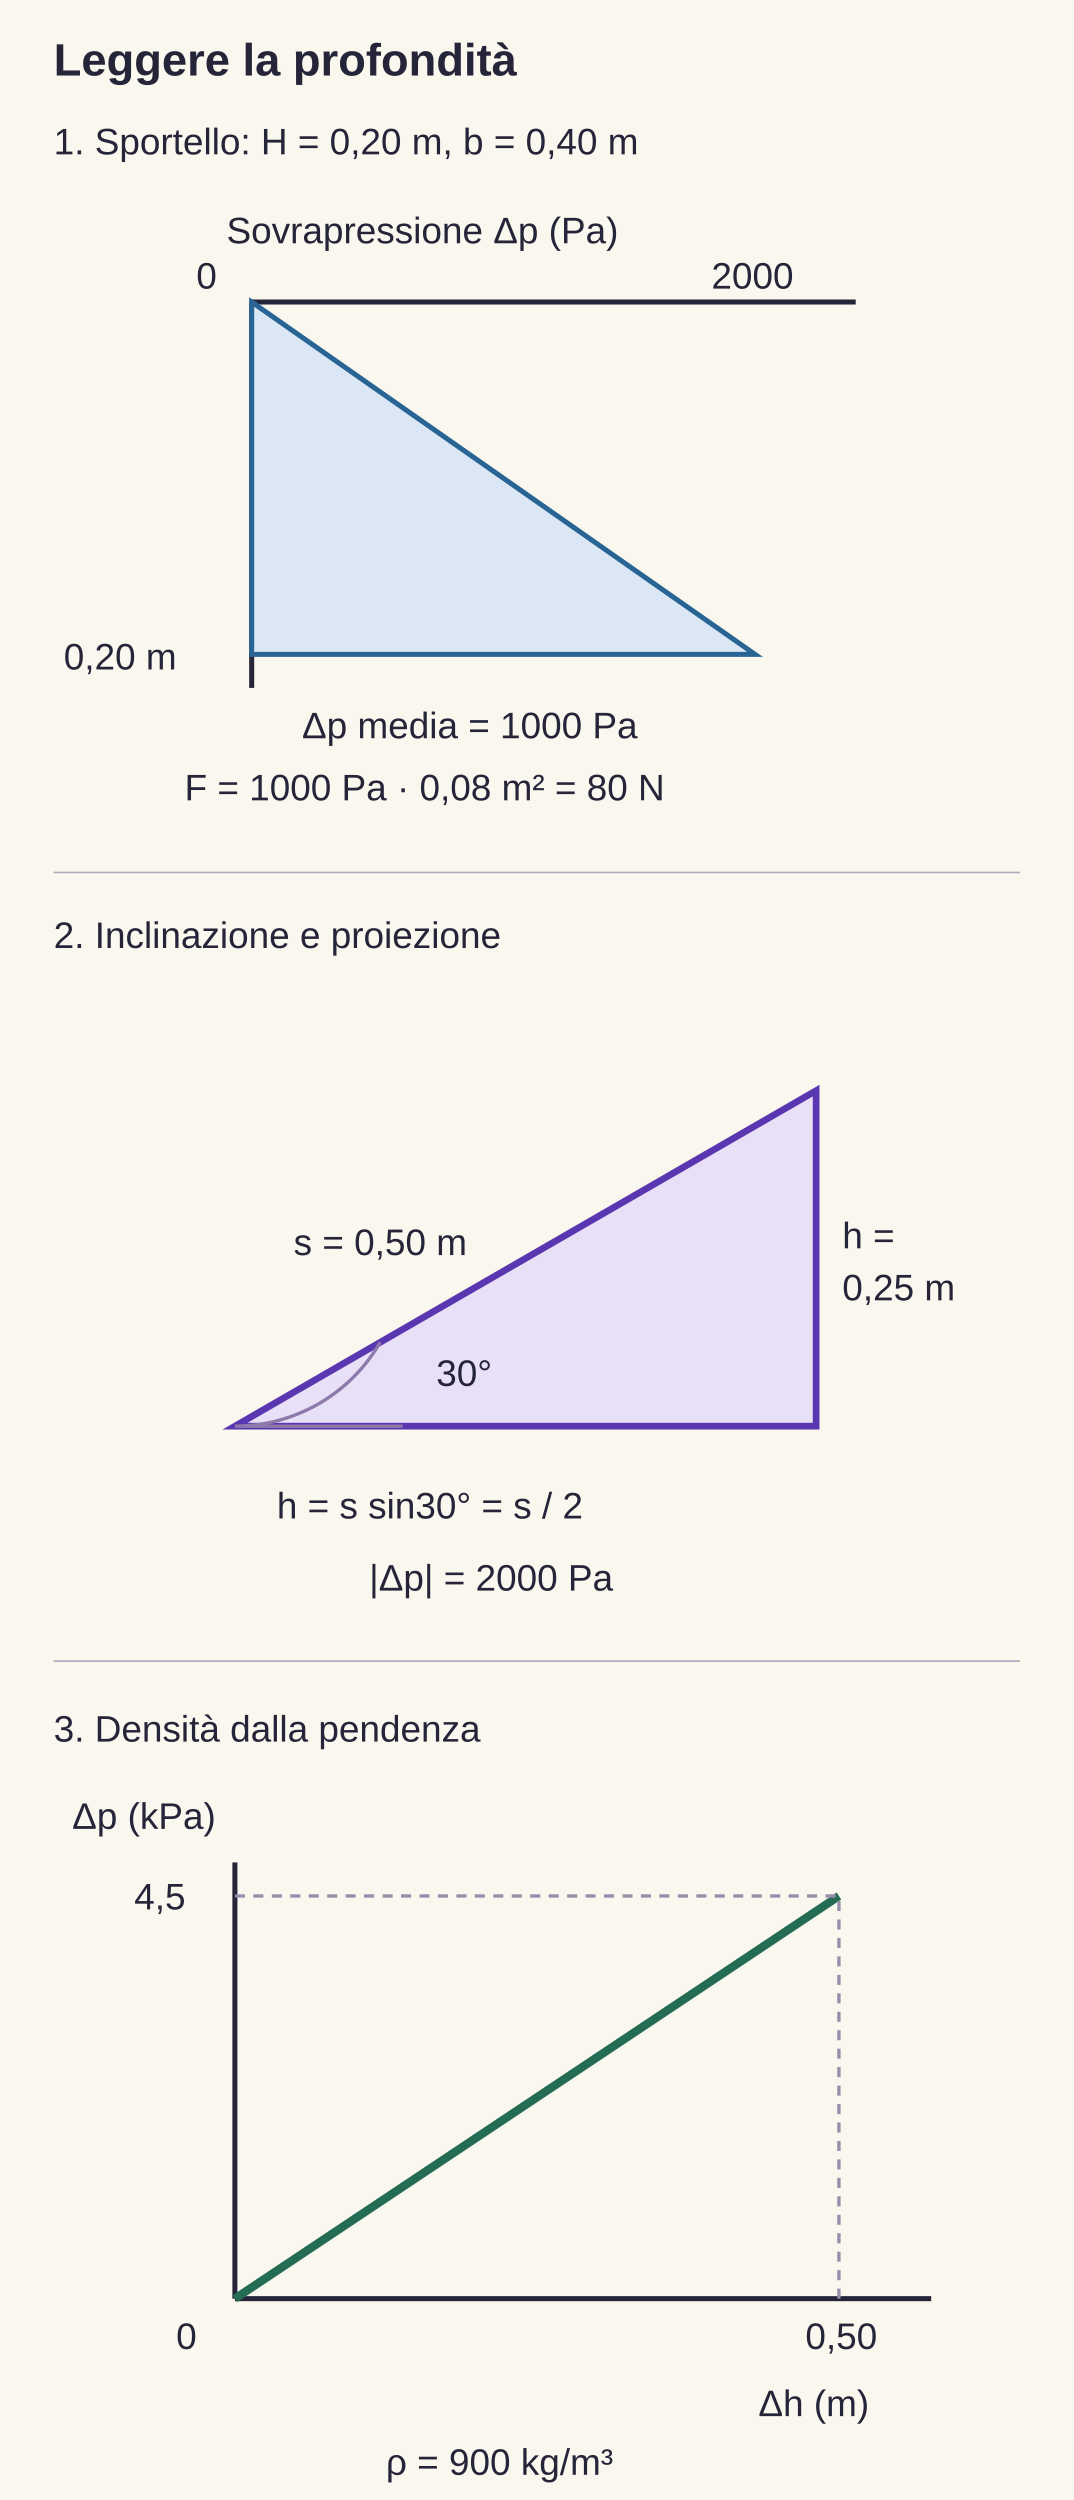
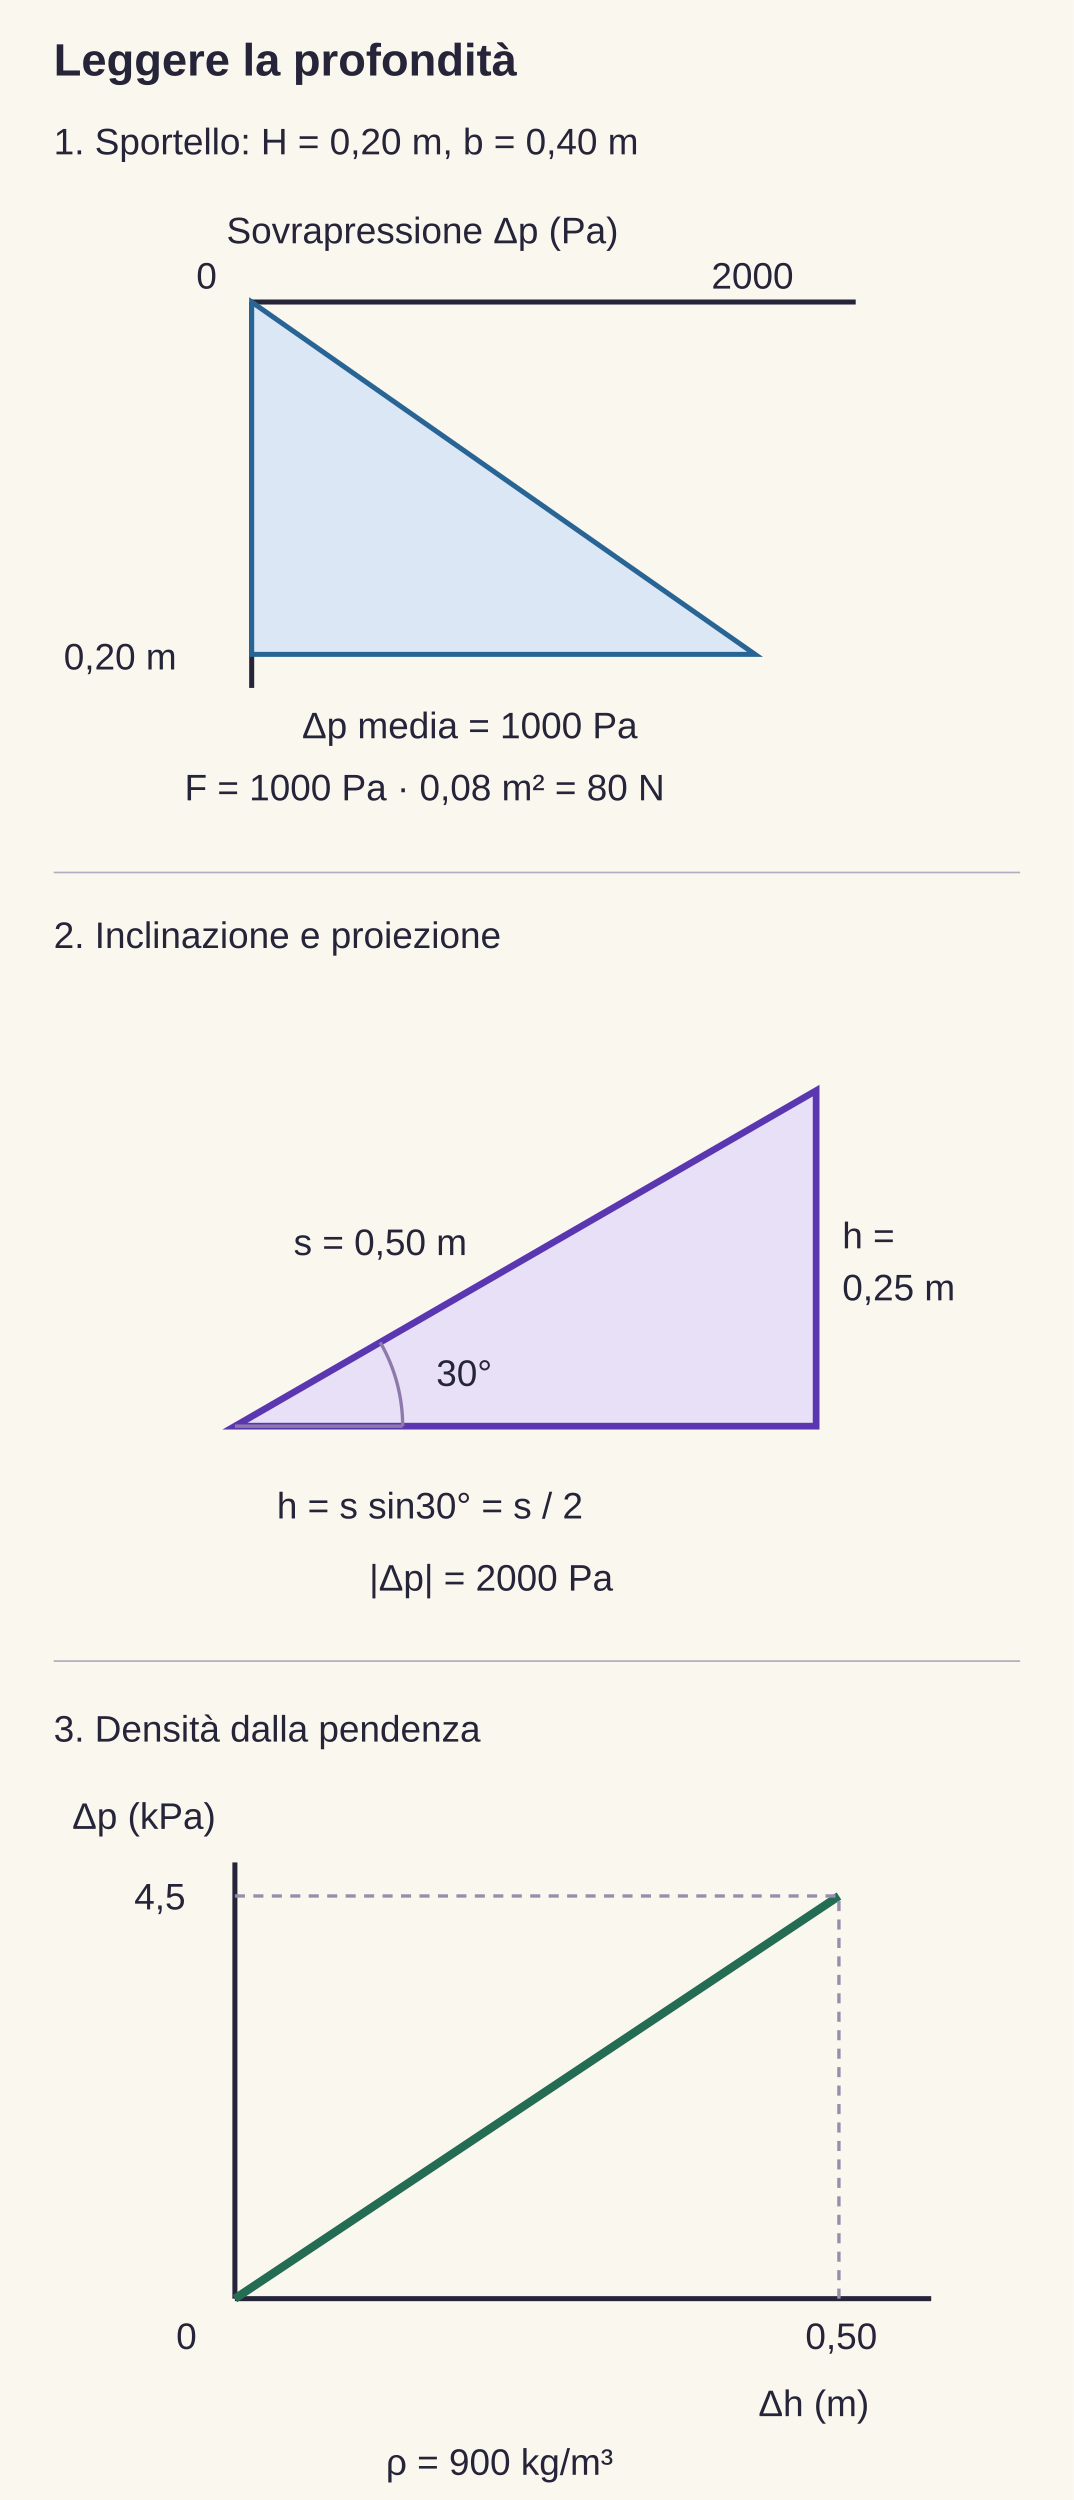
<svg xmlns="http://www.w3.org/2000/svg" viewBox="0 0 640 1490" role="img" aria-labelledby="title desc">
  <rect width="640" height="1490" fill="#faf7ef" />
  <g font-family="Arial,sans-serif" font-size="22" fill="#252438">
    <text x="32" y="45" font-size="27" font-weight="bold">Leggere la profondità</text>
    <text x="32" y="92">1. Sportello: H = 0,20 m, b = 0,40 m</text>
    <text x="135" y="145">Sovrapressione Δp (Pa)</text>
    <path d="M150 180H510M150 180V410" stroke="#252438" stroke-width="3" fill="none" />
    <path d="M150 180 450 390H150Z" fill="#dce7f6" stroke="#286594" stroke-width="3" />
    <text x="117" y="172">0</text>
    <text x="424" y="172">2000</text>
    <text x="38" y="399">0,20 m</text>
    <text x="180" y="440">Δp media = 1000 Pa</text>
    <text x="110" y="477">F = 1000 Pa · 0,08 m² = 80 N</text>
    <path d="M32 520H608" stroke="#b3abbf" />
    <text x="32" y="565">2. Inclinazione e proiezione</text>
    <path d="M140 850H486.41V650Z" fill="#e7e0f7" stroke="#5b36b1" stroke-width="4" />
-     <path d="M140 850H240M140 850 A100 100 0 0 0 226.603 800" stroke="#8d7aab" stroke-width="2" fill="none" />
+     <path d="M140 850H240M240 850 A100 100 0 0 0 226.603 800" stroke="#8d7aab" stroke-width="2" fill="none" />
    <text x="175" y="748">s = 0,50 m</text>
    <text x="260" y="826">30°</text>
    <text x="502" y="744">h =</text>
    <text x="502" y="775">0,25 m</text>
    <text x="165" y="905">h = s sin30° = s / 2</text>
    <text x="220" y="948">|Δp| = 2000 Pa</text>
    <path d="M32 990H608" stroke="#b3abbf" />
    <text x="32" y="1038">3. Densità dalla pendenza</text>
    <path d="M140 1370H555M140 1370V1110" stroke="#252438" stroke-width="3" fill="none" />
    <path d="M140 1370 500 1130" stroke="#246d54" stroke-width="5" />
    <path d="M500 1370V1130H140" stroke="#978eab" stroke-width="2" stroke-dasharray="6 5" fill="none" />
    <text x="43" y="1090">Δp (kPa)</text>
    <text x="105" y="1400">0</text>
    <text x="80" y="1138">4,5</text>
    <text x="480" y="1400">0,50</text>
    <text x="452" y="1440">Δh (m)</text>
    <text x="230" y="1475">ρ = 900 kg/m³</text>
  </g>
</svg>
